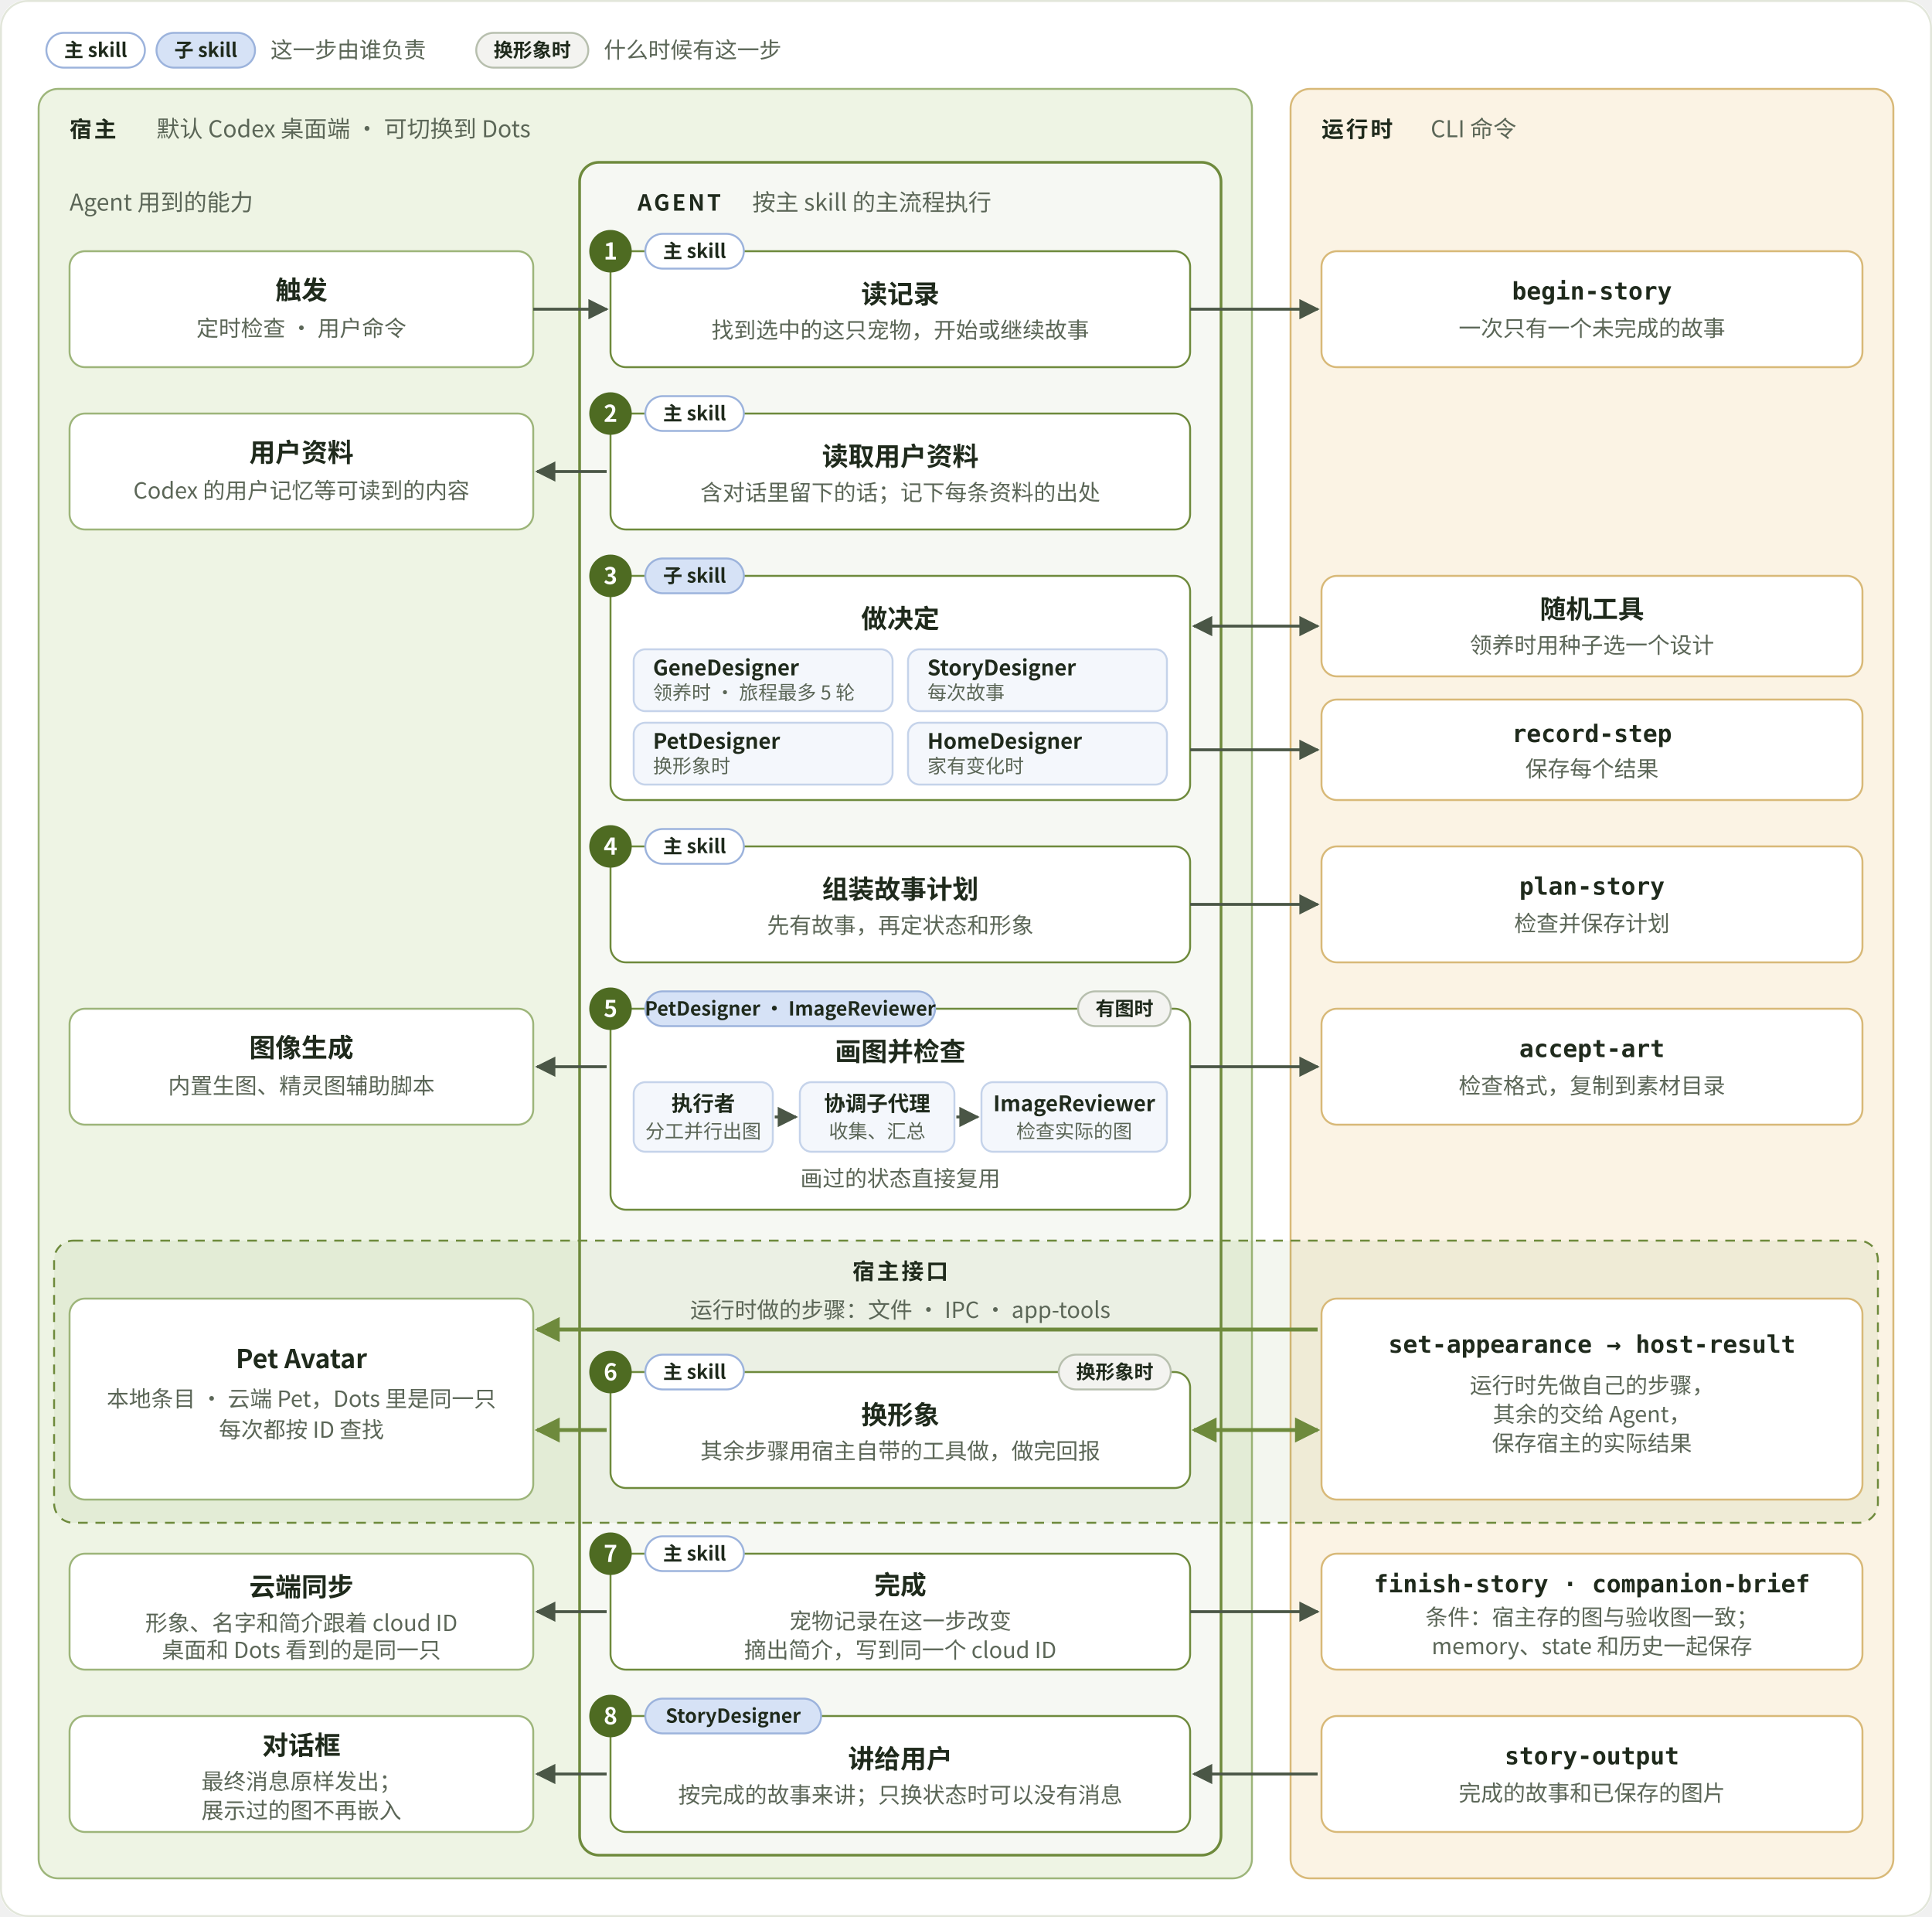
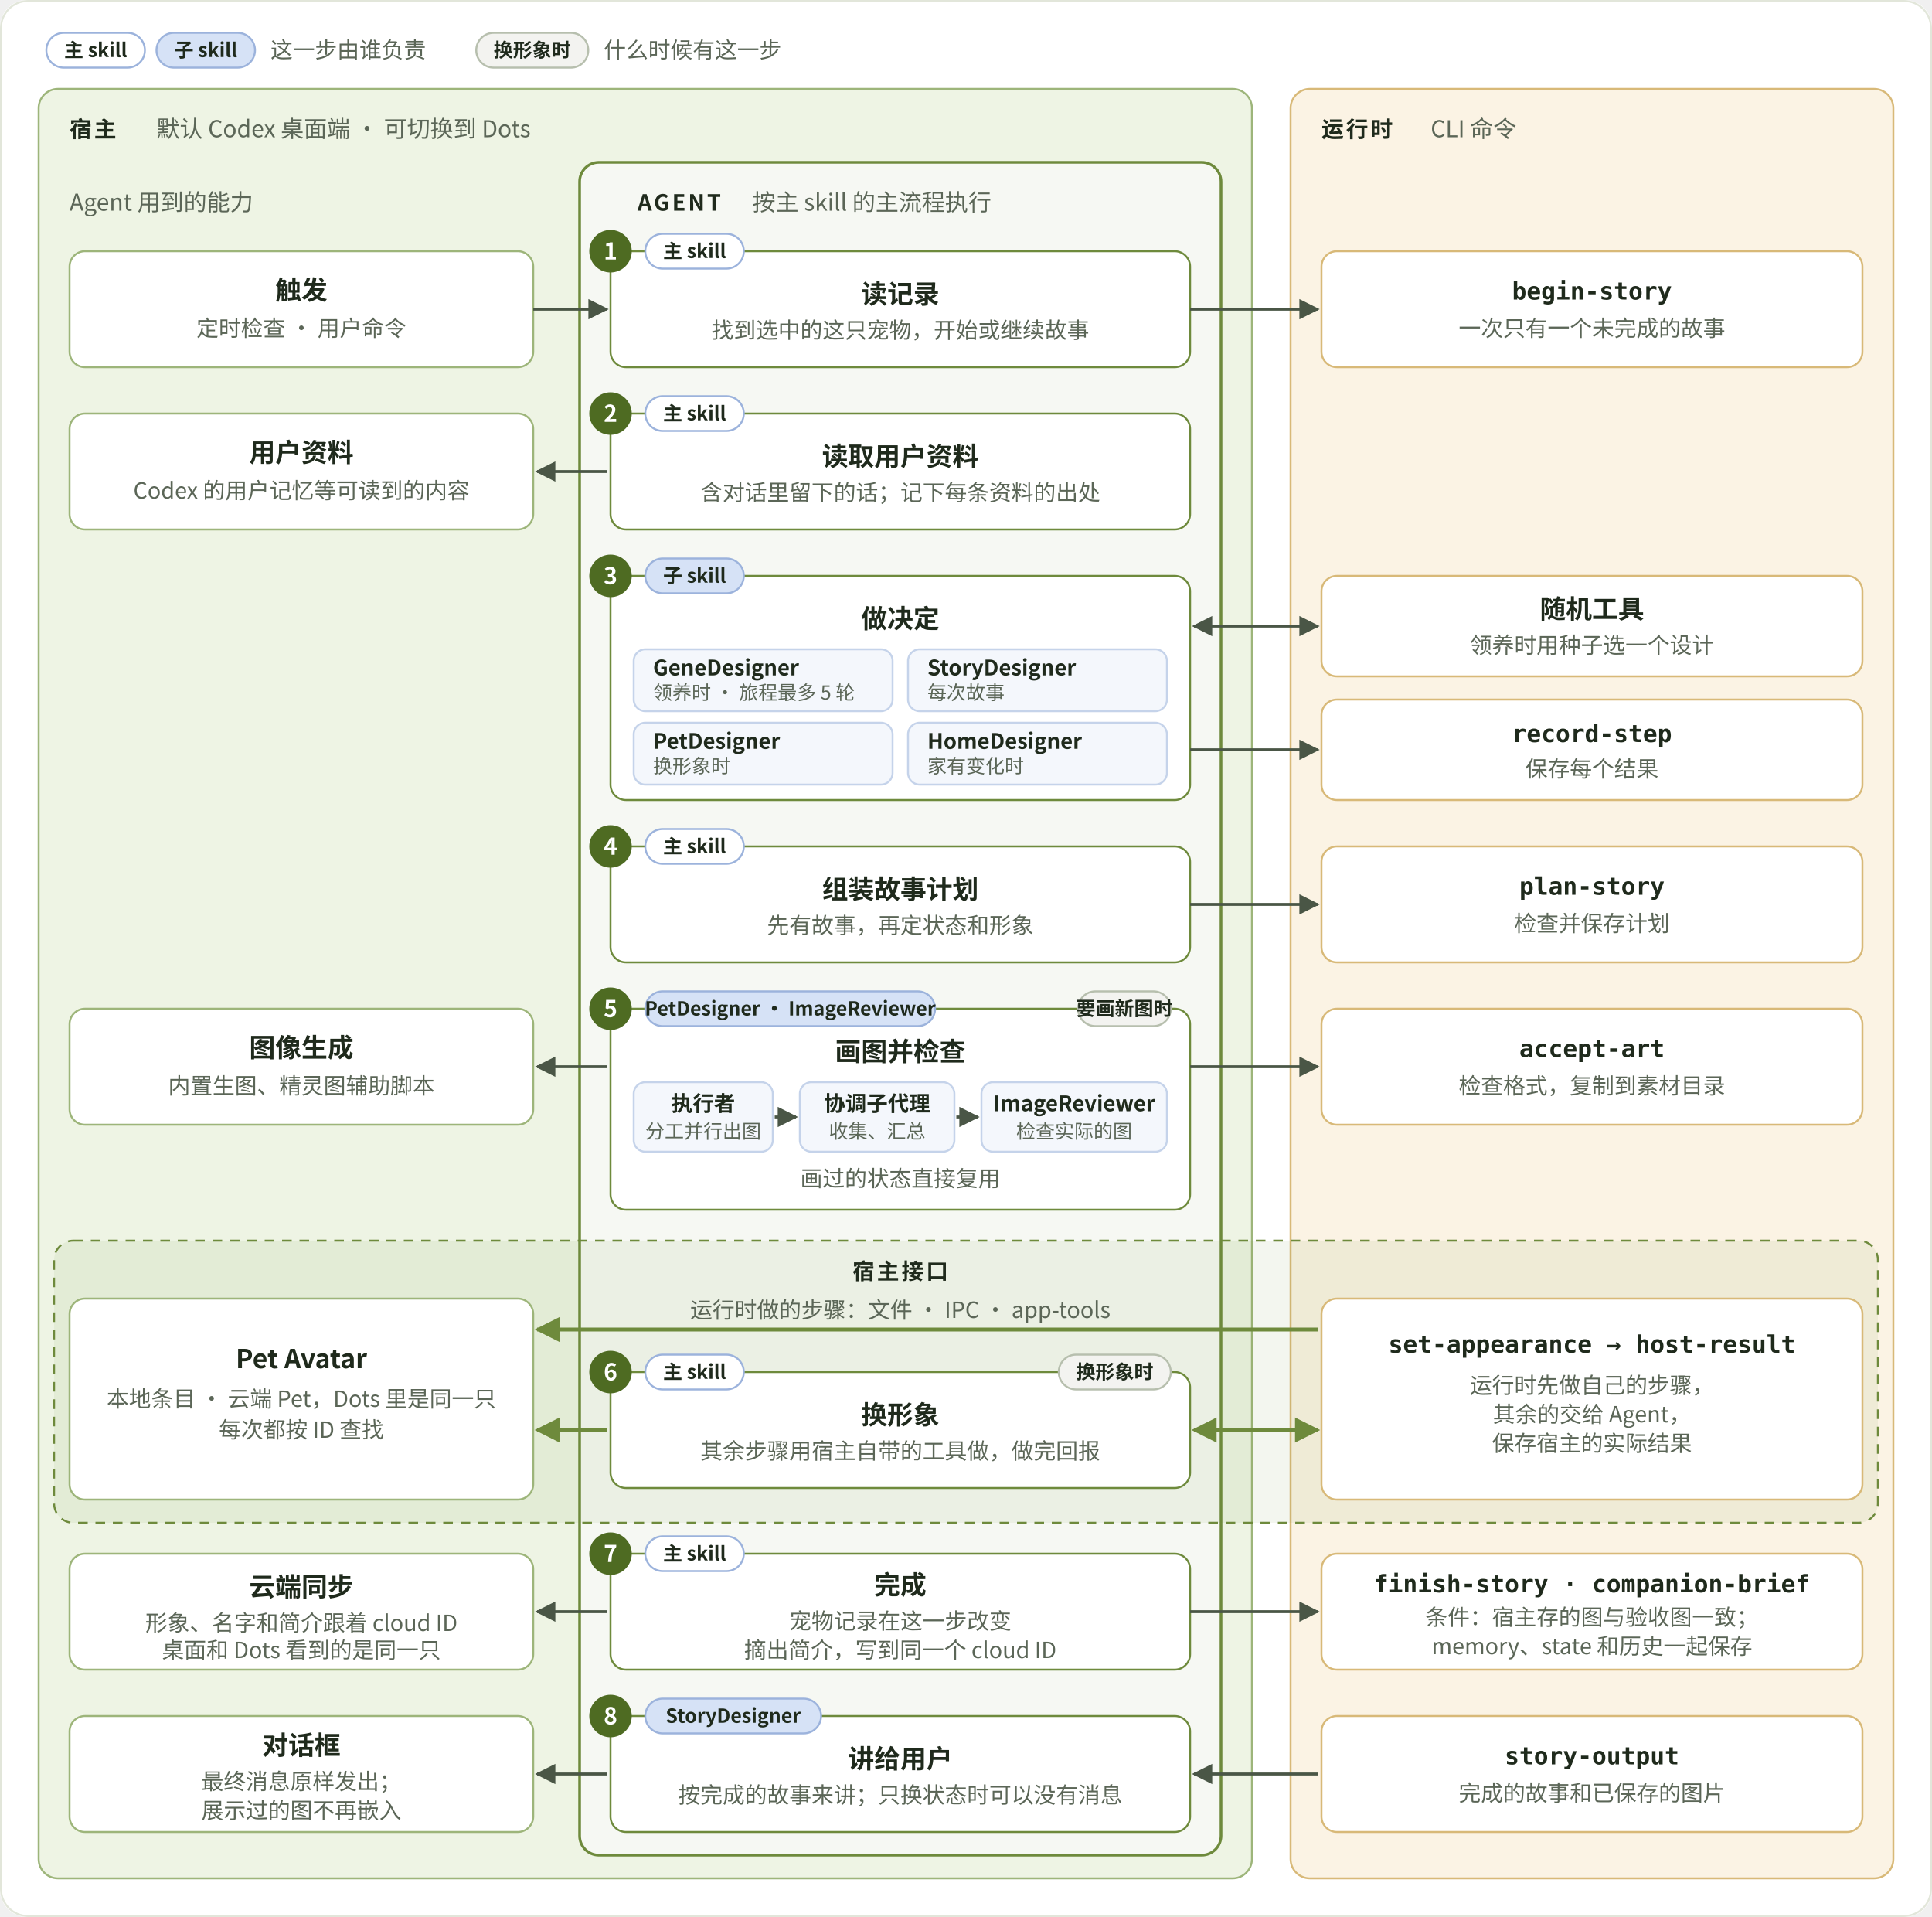
<svg xmlns="http://www.w3.org/2000/svg" viewBox="0 0 1000 992" role="img" aria-labelledby="t d">
  <style>
    text { font-family: -apple-system, BlinkMacSystemFont, 'PingFang SC', 'Hiragino Sans GB', 'Microsoft YaHei', 'Noto Sans CJK SC', 'Segoe UI', Helvetica, Arial, sans-serif; fill: #1F2A1C; }
    .layer { font-size: 11.5px; font-weight: 700; letter-spacing: 1.2px; }
    .where { font-size: 12px; fill: #5B6657; }
    .name { font-size: 13.5px; font-weight: 600; }
    .role { font-size: 11px; font-weight: 600; }
    .when { font-size: 10px; fill: #5B6657; }
    .cmd { font-family: ui-monospace, SFMono-Regular, Menlo, Consolas, monospace; font-size: 12.5px; font-weight: 600; }
    .sub { font-size: 11.5px; fill: #5B6657; }
    .num { font-size: 12px; font-weight: 700; fill: #FFFFFF; }
    .pill { font-size: 10px; font-weight: 600; }
    .flow { stroke: #4A5646; stroke-width: 1.5; fill: none; }
    .port { stroke: #6E8A3C; stroke-width: 2; fill: none; }
  </style>
  <defs>
    <marker id="a" viewBox="0 0 10 10" refX="9" refY="5" markerWidth="7" markerHeight="7" orient="auto-start-reverse">
      <path d="M0 0 10 5 0 10z" fill="#4A5646" />
    </marker>
    <marker id="p" viewBox="0 0 10 10" refX="9" refY="5" markerWidth="6.5" markerHeight="6.5" orient="auto-start-reverse">
      <path d="M0 0 10 5 0 10z" fill="#6E8A3C" />
    </marker>
  </defs>
  <rect width="1000" height="992" rx="14" fill="#FFFFFF" />
  <rect x="0.5" y="0.5" width="999" height="991" rx="14" fill="none" stroke="#E2E6DA" />
  <rect x="24" y="17" width="51" height="18" rx="9" fill="#FFFFFF" stroke="#9CB3DC" />
  <text class="pill" x="49.5" y="29.5" text-anchor="middle" fill="#2F4A7A">主 skill</text>
  <rect x="81" y="17" width="51" height="18" rx="9" fill="#D6E2F6" stroke="#9CB3DC" />
  <text class="pill" x="106.5" y="29.5" text-anchor="middle" fill="#2F4A7A">子 skill</text>
  <text class="sub" x="140" y="30">这一步由谁负责</text>
  <rect x="246.5" y="17" width="58" height="18" rx="9" fill="#F3F3F0" stroke="#B7BFAE" />
  <text class="pill" x="275.5" y="29.5" text-anchor="middle" fill="#4A5646">换形象时</text>
  <text class="sub" x="312.5" y="30">什么时候有这一步</text>
  <rect x="20" y="46" width="628" height="926" rx="10" fill="#EEF4E4" stroke="#9DB57A" />
  <text class="layer" x="36" y="71">宿主</text>
  <text class="where" x="81" y="71">默认 Codex 桌面端 · 可切换到 Dots</text>
  <text class="where" x="36" y="109">Agent 用到的能力</text>
  <rect x="300" y="84" width="332" height="876" rx="10" fill="#F6F8F3" stroke="#6E8A3C" stroke-width="1.4" />
  <text class="layer" x="330" y="109">AGENT</text>
  <text class="where" x="389.4" y="109">按主 skill 的主流程执行</text>
  <rect x="668" y="46" width="312" height="926" rx="10" fill="#FBF3E4" stroke="#D8B978" />
  <text class="layer" x="684" y="71">运行时</text>
  <text class="where" x="740.5" y="71">CLI 命令</text>
  <rect x="36" y="130" width="240" height="60" rx="8" fill="#FFFFFF" stroke="#9DB57A" />
  <text class="name" x="156" y="155" text-anchor="middle">触发</text>
  <text class="sub" x="156" y="174" text-anchor="middle">定时检查 · 用户命令</text>
  <rect x="316" y="130" width="300" height="60" rx="8" fill="#FFFFFF" stroke="#6E8A3C" />
  <text class="name" x="466" y="157" text-anchor="middle">读记录</text>
  <text class="sub" x="466" y="175" text-anchor="middle">找到选中的这只宠物，开始或继续故事</text>
  <rect x="334" y="121" width="51" height="18" rx="9" fill="#FFFFFF" stroke="#9CB3DC" />
  <text class="pill" x="359.5" y="133.5" text-anchor="middle" fill="#2F4A7A">主 skill</text>
  <circle cx="316" cy="130" r="11" fill="#4E6B22" />
  <text class="num" x="316" y="134.3" text-anchor="middle">1</text>
  <rect x="684" y="130" width="280" height="60" rx="8" fill="#FFFFFF" stroke="#D8B978" />
  <text class="cmd" x="824" y="155" text-anchor="middle">begin-story</text>
  <text class="sub" x="824" y="174" text-anchor="middle">一次只有一个未完成的故事</text>
  <path class="flow" d="M276 160H314" marker-end="url(#a)" />
  <path class="flow" d="M616 160H682" marker-end="url(#a)" />
  <rect x="36" y="214" width="240" height="60" rx="8" fill="#FFFFFF" stroke="#9DB57A" />
  <text class="name" x="156" y="239" text-anchor="middle">用户资料</text>
  <text class="sub" x="156" y="258" text-anchor="middle">Codex 的用户记忆等可读到的内容</text>
  <rect x="316" y="214" width="300" height="60" rx="8" fill="#FFFFFF" stroke="#6E8A3C" />
  <text class="name" x="466" y="241" text-anchor="middle">读取用户资料</text>
  <text class="sub" x="466" y="259" text-anchor="middle">含对话里留下的话；记下每条资料的出处</text>
  <rect x="334" y="205" width="51" height="18" rx="9" fill="#FFFFFF" stroke="#9CB3DC" />
  <text class="pill" x="359.5" y="217.5" text-anchor="middle" fill="#2F4A7A">主 skill</text>
  <circle cx="316" cy="214" r="11" fill="#4E6B22" />
  <text class="num" x="316" y="218.3" text-anchor="middle">2</text>
  <path class="flow" d="M314 244H278" marker-end="url(#a)" />
  <rect x="316" y="298" width="300" height="116" rx="8" fill="#FFFFFF" stroke="#6E8A3C" />
  <text class="name" x="466" y="325" text-anchor="middle">做决定</text>
  <rect x="334" y="289" width="51" height="18" rx="9" fill="#D6E2F6" stroke="#9CB3DC" />
  <text class="pill" x="359.5" y="301.5" text-anchor="middle" fill="#2F4A7A">子 skill</text>
  <circle cx="316" cy="298" r="11" fill="#4E6B22" />
  <text class="num" x="316" y="302.3" text-anchor="middle">3</text>
  <rect x="328" y="336" width="134" height="32" rx="6" fill="#F4F7FC" stroke="#C5D3EA" />
  <text class="role" x="338" y="349.5">GeneDesigner</text>
  <text class="when" x="338" y="362">领养时 · 旅程最多 5 轮</text>
  <rect x="470" y="336" width="134" height="32" rx="6" fill="#F4F7FC" stroke="#C5D3EA" />
  <text class="role" x="480" y="349.5">StoryDesigner</text>
  <text class="when" x="480" y="362">每次故事</text>
  <rect x="328" y="374" width="134" height="32" rx="6" fill="#F4F7FC" stroke="#C5D3EA" />
  <text class="role" x="338" y="387.5">PetDesigner</text>
  <text class="when" x="338" y="400">换形象时</text>
  <rect x="470" y="374" width="134" height="32" rx="6" fill="#F4F7FC" stroke="#C5D3EA" />
  <text class="role" x="480" y="387.5">HomeDesigner</text>
  <text class="when" x="480" y="400">家有变化时</text>
  <rect x="684" y="298" width="280" height="52" rx="8" fill="#FFFFFF" stroke="#D8B978" />
  <text class="name" x="824" y="320" text-anchor="middle">随机工具</text>
  <text class="sub" x="824" y="338" text-anchor="middle">领养时用种子选一个设计</text>
  <path class="flow" d="M618 324H682" marker-start="url(#a)" marker-end="url(#a)" />
  <rect x="684" y="362" width="280" height="52" rx="8" fill="#FFFFFF" stroke="#D8B978" />
  <text class="cmd" x="824" y="384" text-anchor="middle">record-step</text>
  <text class="sub" x="824" y="402" text-anchor="middle">保存每个结果</text>
  <path class="flow" d="M616 388H682" marker-end="url(#a)" />
  <rect x="316" y="438" width="300" height="60" rx="8" fill="#FFFFFF" stroke="#6E8A3C" />
  <text class="name" x="466" y="465" text-anchor="middle">组装故事计划</text>
  <text class="sub" x="466" y="483" text-anchor="middle">先有故事，再定状态和形象</text>
  <rect x="334" y="429" width="51" height="18" rx="9" fill="#FFFFFF" stroke="#9CB3DC" />
  <text class="pill" x="359.5" y="441.5" text-anchor="middle" fill="#2F4A7A">主 skill</text>
  <circle cx="316" cy="438" r="11" fill="#4E6B22" />
  <text class="num" x="316" y="442.3" text-anchor="middle">4</text>
  <rect x="684" y="438" width="280" height="60" rx="8" fill="#FFFFFF" stroke="#D8B978" />
  <text class="cmd" x="824" y="463" text-anchor="middle">plan-story</text>
  <text class="sub" x="824" y="482" text-anchor="middle">检查并保存计划</text>
  <path class="flow" d="M616 468H682" marker-end="url(#a)" />
  <rect x="36" y="522" width="240" height="60" rx="8" fill="#FFFFFF" stroke="#9DB57A" />
  <text class="name" x="156" y="547" text-anchor="middle">图像生成</text>
  <text class="sub" x="156" y="566" text-anchor="middle">内置生图、精灵图辅助脚本</text>
  <rect x="316" y="522" width="300" height="104" rx="8" fill="#FFFFFF" stroke="#6E8A3C" />
  <text class="name" x="466" y="549" text-anchor="middle">画图并检查</text>
  <rect x="328" y="560" width="72" height="36" rx="6" fill="#F4F7FC" stroke="#C5D3EA" />
  <text class="role" x="364" y="575" text-anchor="middle">执行者</text>
  <text class="when" x="364" y="589" text-anchor="middle">分工并行出图</text>
  <rect x="414" y="560" width="80" height="36" rx="6" fill="#F4F7FC" stroke="#C5D3EA" />
  <text class="role" x="454" y="575" text-anchor="middle">协调子代理</text>
  <text class="when" x="454" y="589" text-anchor="middle">收集、汇总</text>
  <rect x="508" y="560" width="96" height="36" rx="6" fill="#F4F7FC" stroke="#C5D3EA" />
  <text class="role" x="556" y="575" text-anchor="middle">ImageReviewer</text>
  <text class="when" x="556" y="589" text-anchor="middle">检查实际的图</text>
  <path class="flow" d="M401 578H412" marker-end="url(#a)" />
  <path class="flow" d="M495 578H506" marker-end="url(#a)" />
  <text class="sub" x="466" y="614" text-anchor="middle">画过的状态直接复用</text>
  <rect x="334" y="513" width="150" height="18" rx="9" fill="#D6E2F6" stroke="#9CB3DC" />
  <text class="pill" x="409" y="525.5" text-anchor="middle" fill="#2F4A7A">PetDesigner · ImageReviewer</text>
  <rect x="558" y="513" width="48" height="18" rx="9" fill="#F3F3F0" stroke="#B7BFAE" />
-   <text class="pill" x="582" y="525.5" text-anchor="middle" fill="#4A5646">有图时</text>
+   <text class="pill" x="582" y="525.5" text-anchor="middle" fill="#4A5646">要画新图时</text>
  <circle cx="316" cy="522" r="11" fill="#4E6B22" />
  <text class="num" x="316" y="526.3" text-anchor="middle">5</text>
  <rect x="684" y="522" width="280" height="60" rx="8" fill="#FFFFFF" stroke="#D8B978" />
  <text class="cmd" x="824" y="547" text-anchor="middle">accept-art</text>
  <text class="sub" x="824" y="566" text-anchor="middle">检查格式，复制到素材目录</text>
  <path class="flow" d="M314 552H278" marker-end="url(#a)" />
  <path class="flow" d="M616 552H682" marker-end="url(#a)" />
  <rect x="28" y="642" width="944" height="146" rx="10" fill="#6E8A3C" fill-opacity="0.08" stroke="#6E8A3C" stroke-dasharray="5 4" />
  <text class="layer" x="466" y="662" text-anchor="middle" fill="#4E6B22">宿主接口</text>
  <rect x="36" y="672" width="240" height="104" rx="8" fill="#FFFFFF" stroke="#9DB57A" />
  <text class="name" x="156" y="708" text-anchor="middle">Pet Avatar</text>
  <text class="sub" x="156" y="728" text-anchor="middle">本地条目 · 云端 Pet，Dots 里是同一只</text>
  <text class="sub" x="156" y="744" text-anchor="middle">每次都按 ID 查找</text>
  <rect x="684" y="672" width="280" height="104" rx="8" fill="#FFFFFF" stroke="#D8B978" />
  <text class="cmd" x="824" y="700" text-anchor="middle">set-appearance → host-result</text>
  <text class="sub" x="824" y="721" text-anchor="middle">运行时先做自己的步骤，</text>
  <text class="sub" x="824" y="736" text-anchor="middle">其余的交给 Agent，</text>
  <text class="sub" x="824" y="751" text-anchor="middle">保存宿主的实际结果</text>
  <path class="port" d="M682 688H278" marker-end="url(#p)" />
  <text class="sub" x="466" y="682" text-anchor="middle" fill="#4E6B22">运行时做的步骤：文件 · IPC · app-tools</text>
  <rect x="316" y="710" width="300" height="60" rx="8" fill="#FFFFFF" stroke="#6E8A3C" />
  <text class="name" x="466" y="737" text-anchor="middle">换形象</text>
  <text class="sub" x="466" y="755" text-anchor="middle">其余步骤用宿主自带的工具做，做完回报</text>
  <rect x="334" y="701" width="51" height="18" rx="9" fill="#FFFFFF" stroke="#9CB3DC" />
  <text class="pill" x="359.5" y="713.5" text-anchor="middle" fill="#2F4A7A">主 skill</text>
  <rect x="548" y="701" width="58" height="18" rx="9" fill="#F3F3F0" stroke="#B7BFAE" />
  <text class="pill" x="577" y="713.5" text-anchor="middle" fill="#4A5646">换形象时</text>
  <circle cx="316" cy="710" r="11" fill="#4E6B22" />
  <text class="num" x="316" y="714.3" text-anchor="middle">6</text>
  <path class="port" d="M682 740H618" marker-start="url(#p)" marker-end="url(#p)" />
  <path class="port" d="M314 740H278" marker-end="url(#p)" />
  <rect x="316" y="804" width="300" height="60" rx="8" fill="#FFFFFF" stroke="#6E8A3C" />
  <text class="name" x="466" y="825" text-anchor="middle">完成</text>
  <text class="sub" x="466" y="843" text-anchor="middle">宠物记录在这一步改变</text>
  <text class="sub" x="466" y="858" text-anchor="middle">摘出简介，写到同一个 cloud ID</text>
  <rect x="334" y="795" width="51" height="18" rx="9" fill="#FFFFFF" stroke="#9CB3DC" />
  <text class="pill" x="359.5" y="807.5" text-anchor="middle" fill="#2F4A7A">主 skill</text>
  <circle cx="316" cy="804" r="11" fill="#4E6B22" />
  <text class="num" x="316" y="808.3" text-anchor="middle">7</text>
  <rect x="684" y="804" width="280" height="60" rx="8" fill="#FFFFFF" stroke="#D8B978" />
  <text class="cmd" x="824" y="824" text-anchor="middle">finish-story · companion-brief</text>
  <text class="sub" x="824" y="841" text-anchor="middle">条件：宿主存的图与验收图一致；</text>
  <text class="sub" x="824" y="856" text-anchor="middle">memory、state 和历史一起保存</text>
  <path class="flow" d="M616 834H682" marker-end="url(#a)" />
  <rect x="36" y="804" width="240" height="60" rx="8" fill="#FFFFFF" stroke="#9DB57A" />
  <text class="name" x="156" y="826" text-anchor="middle">云端同步</text>
  <text class="sub" x="156" y="844" text-anchor="middle">形象、名字和简介跟着 cloud ID</text>
  <text class="sub" x="156" y="858" text-anchor="middle">桌面和 Dots 看到的是同一只</text>
  <path class="flow" d="M314 834H278" marker-end="url(#a)" />
  <rect x="36" y="888" width="240" height="60" rx="8" fill="#FFFFFF" stroke="#9DB57A" />
  <text class="name" x="156" y="908" text-anchor="middle">对话框</text>
  <text class="sub" x="156" y="926" text-anchor="middle">最终消息原样发出；</text>
  <text class="sub" x="156" y="941" text-anchor="middle">展示过的图不再嵌入</text>
  <rect x="316" y="888" width="300" height="60" rx="8" fill="#FFFFFF" stroke="#6E8A3C" />
  <text class="name" x="466" y="915" text-anchor="middle">讲给用户</text>
  <text class="sub" x="466" y="933" text-anchor="middle">按完成的故事来讲；只换状态时可以没有消息</text>
  <rect x="334" y="879" width="91" height="18" rx="9" fill="#D6E2F6" stroke="#9CB3DC" />
  <text class="pill" x="379.5" y="891.5" text-anchor="middle" fill="#2F4A7A">StoryDesigner</text>
  <circle cx="316" cy="888" r="11" fill="#4E6B22" />
  <text class="num" x="316" y="892.3" text-anchor="middle">8</text>
  <rect x="684" y="888" width="280" height="60" rx="8" fill="#FFFFFF" stroke="#D8B978" />
  <text class="cmd" x="824" y="913" text-anchor="middle">story-output</text>
  <text class="sub" x="824" y="932" text-anchor="middle">完成的故事和已保存的图片</text>
  <path class="flow" d="M682 918H618" marker-end="url(#a)" />
  <path class="flow" d="M314 918H278" marker-end="url(#a)" />
</svg>
